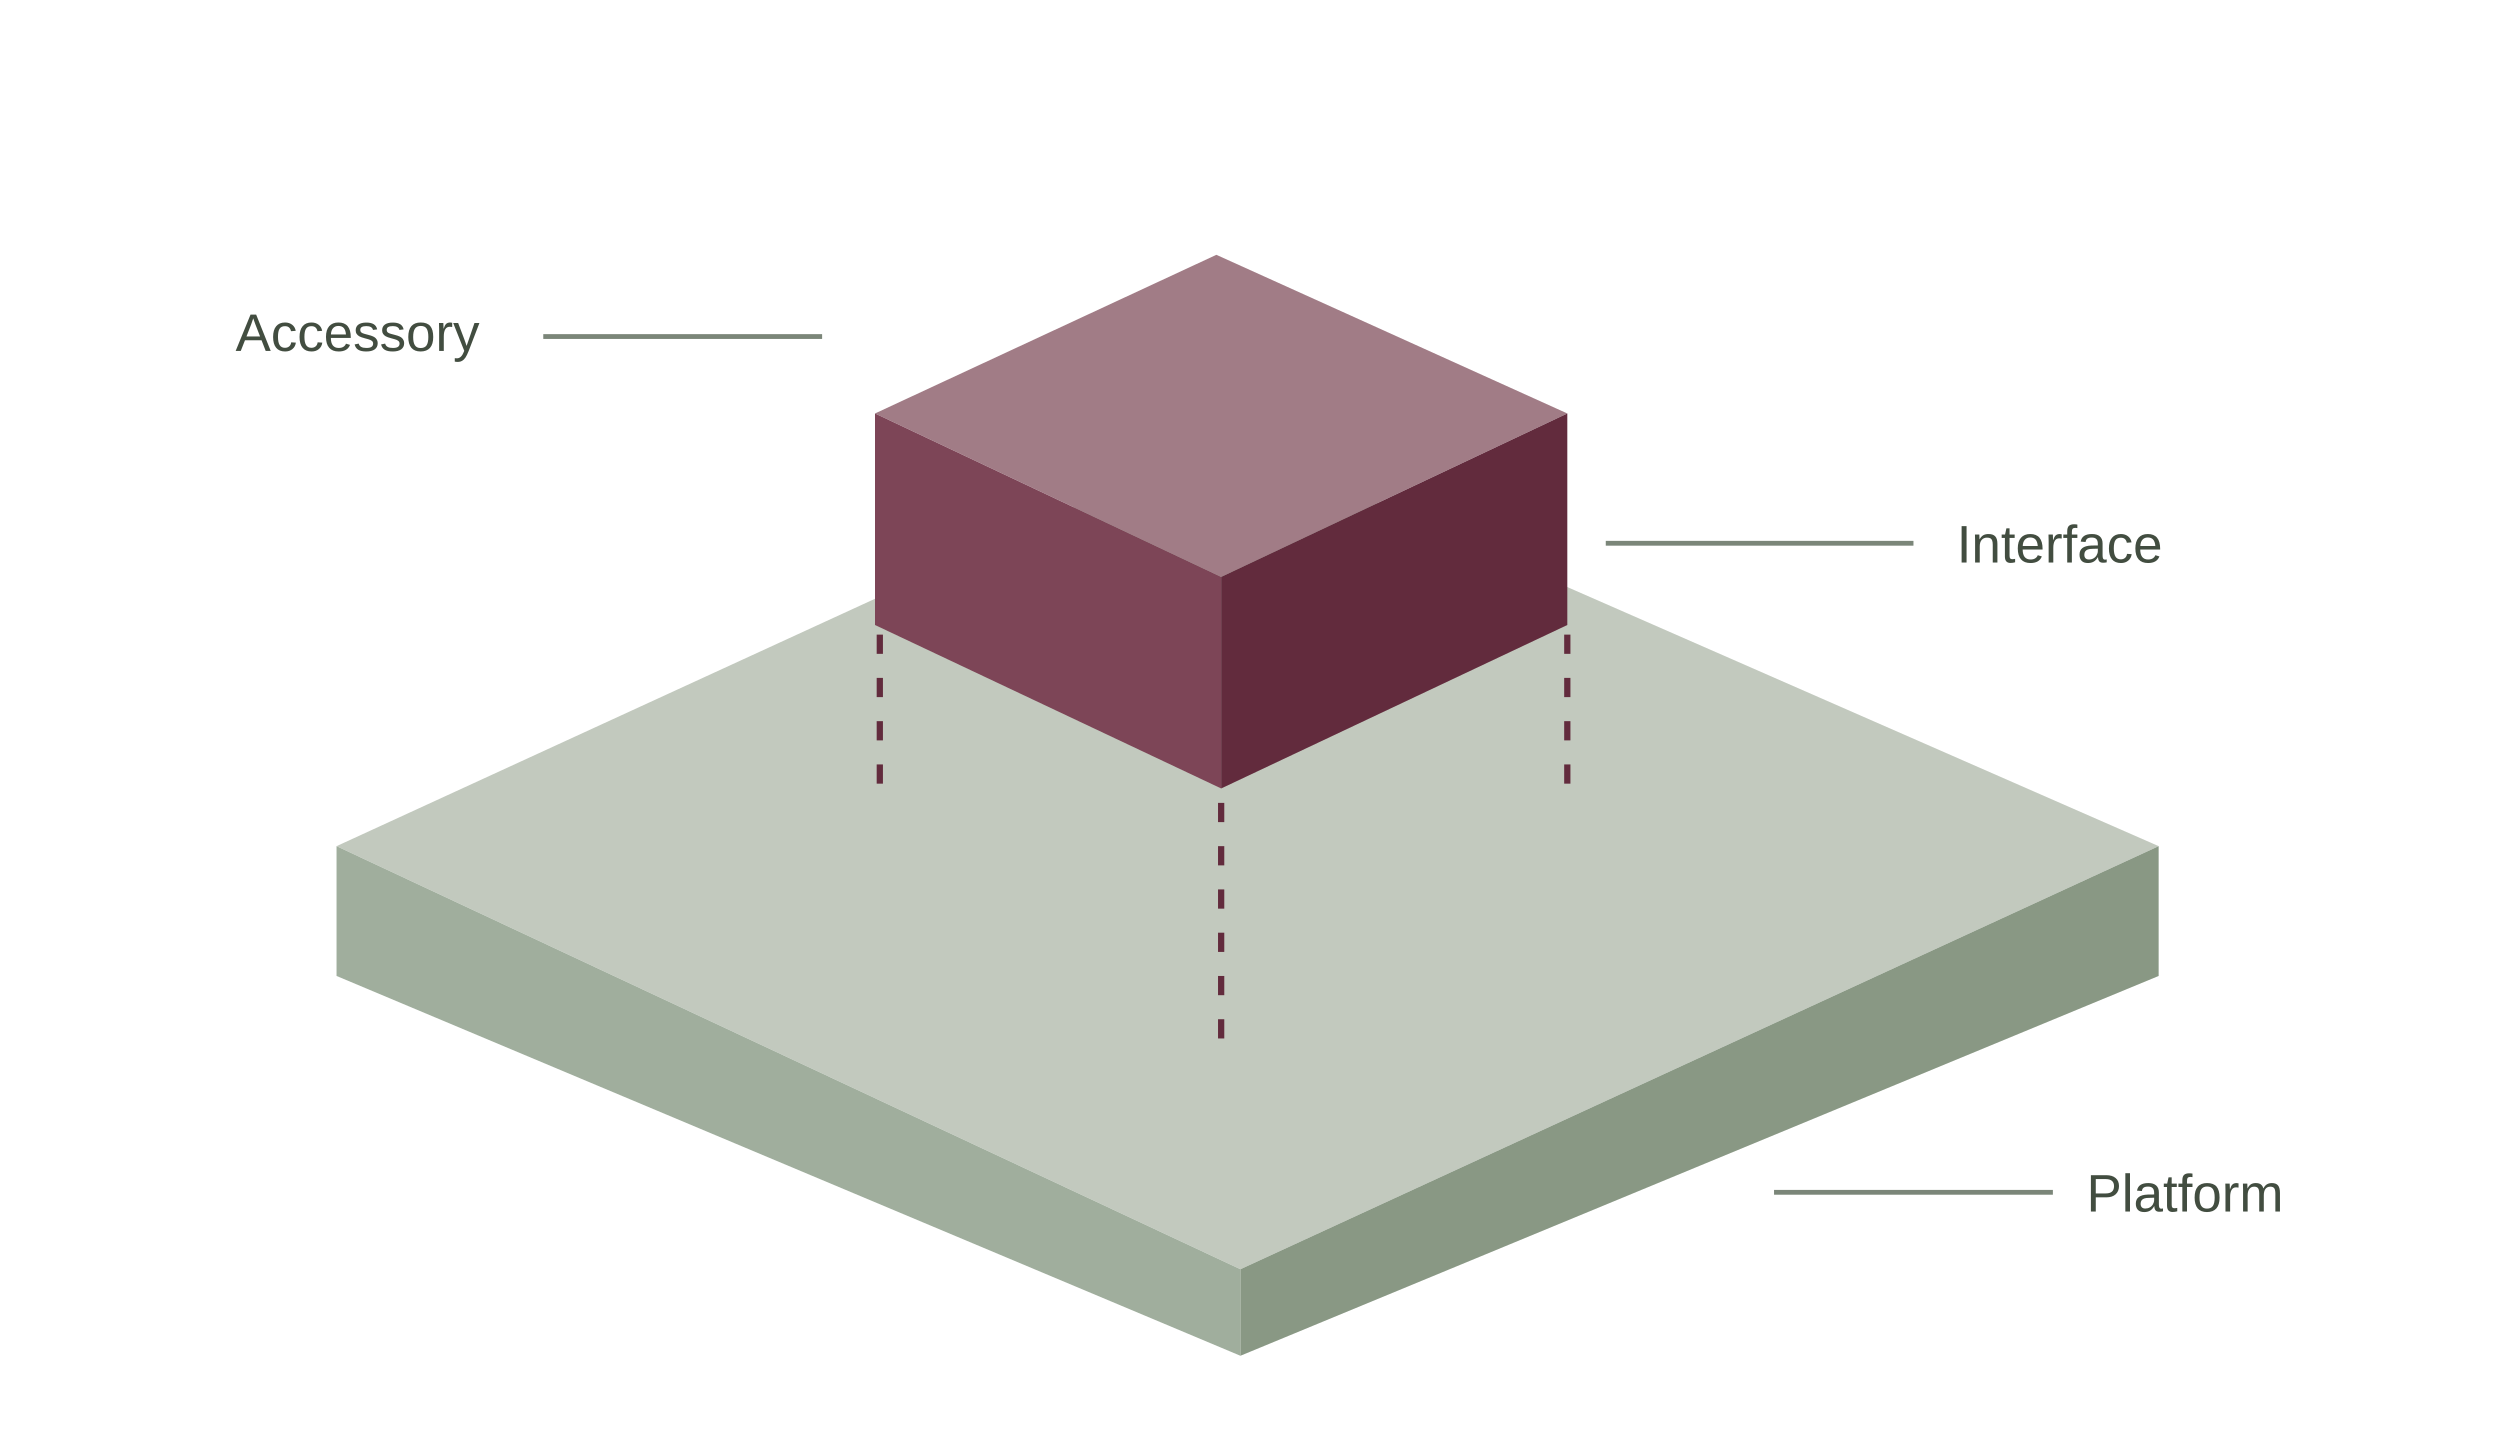
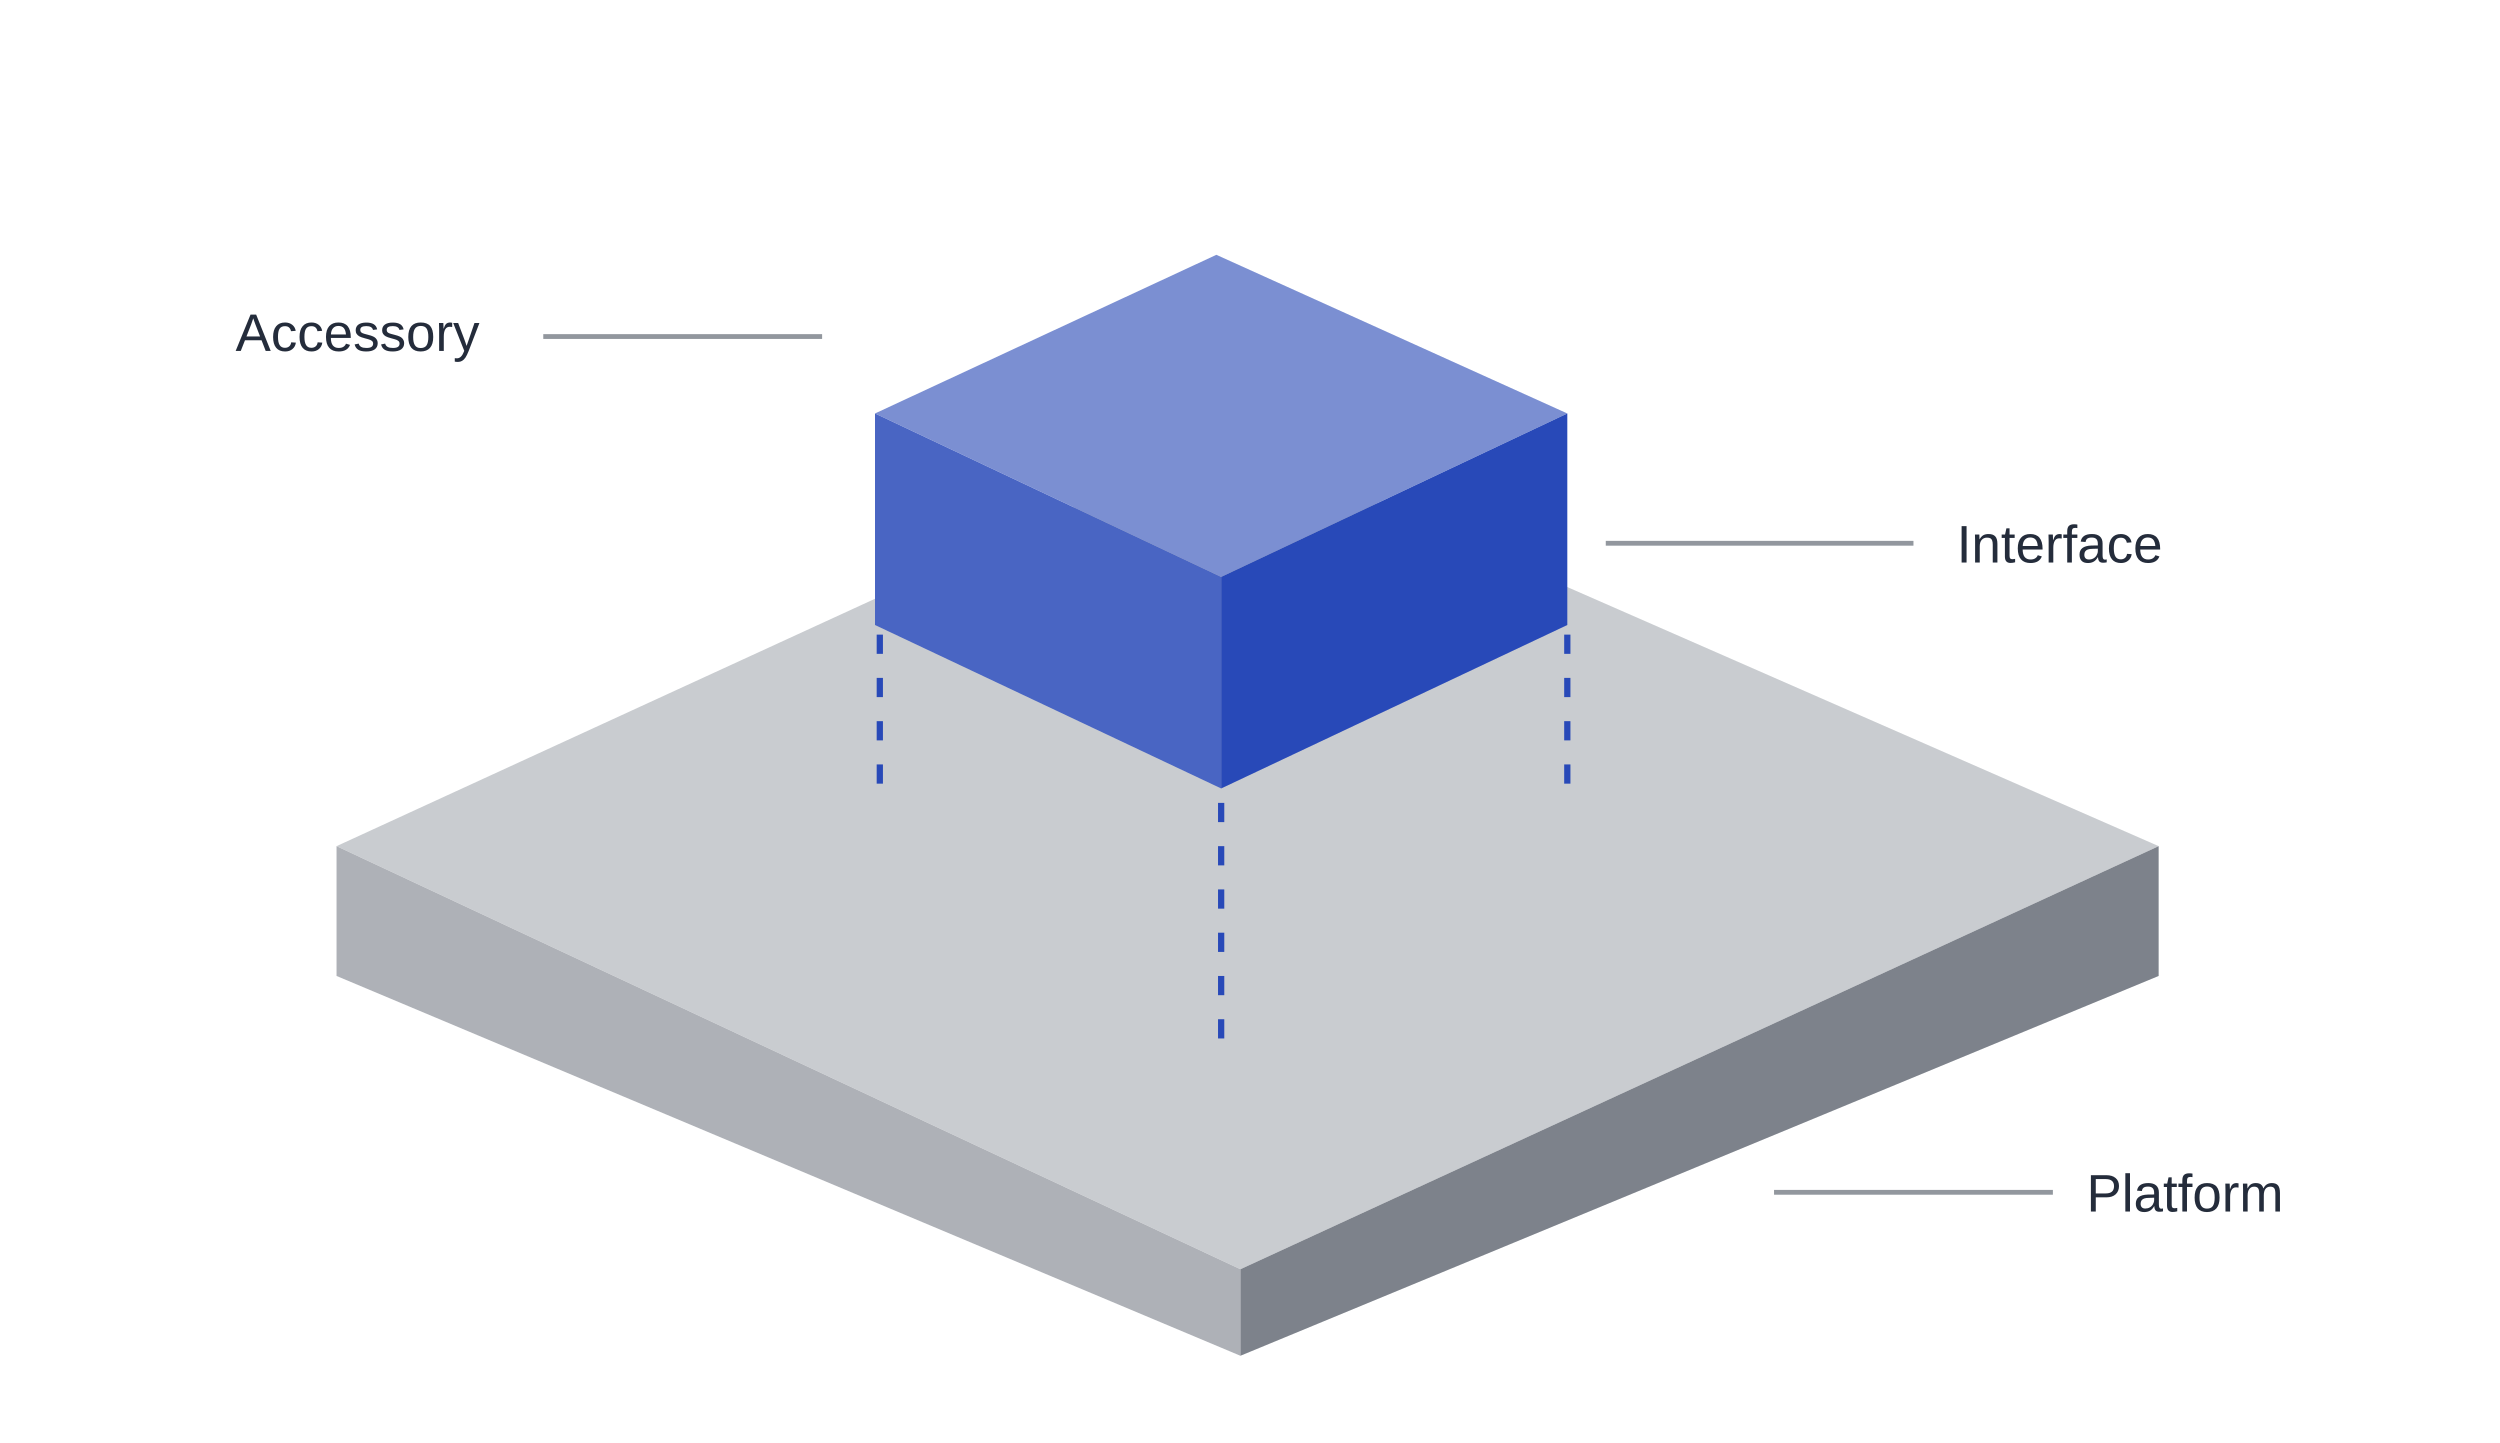
<svg xmlns="http://www.w3.org/2000/svg" viewBox="0 0 520 300" role="img" aria-label="An abstract small component sits above a larger platform, with its connection indicated.">
-   <path d="M70 176 255 91 449 176 258 264Z" fill="#c2c9be" />
-   <path d="M70 176v27l188 79v-18Z" fill="#a0ae9d" />
-   <path d="m258 264 191-88v27l-191 79Z" fill="#899884" />
-   <path d="M182 86 253 53 326 86 254 120Z" fill="#a17c86" />
-   <path d="m182 86 72 34v44l-72-34Z" fill="#7d4557" />
-   <path d="m254 120 72-34v44l-72 34Z" fill="#622b3d" />
-   <path d="M254 167v54M183 132v32M326 132v32" stroke="#622b3d" stroke-width="1.3" stroke-dasharray="4 5" />
-   <path d="M113 70h58M334 113h64M369 248h58" fill="none" stroke="#7b8679" />
-   <g font-family="Manrope,Arial,sans-serif" font-size="11" fill="#424d40">
+   <path d="M70 176 255 91 449 176 258 264Z" fill="#C9CCD0" />
+   <path d="M70 176v27l188 79v-18Z" fill="#AEB1B7" />
+   <path d="m258 264 191-88v27l-191 79Z" fill="#7D828B" />
+   <path d="M182 86 253 53 326 86 254 120Z" fill="#7B8FD2" />
+   <path d="m182 86 72 34v44l-72-34Z" fill="#4965C3" />
+   <path d="m254 120 72-34v44l-72 34Z" fill="#2849B8" />
+   <path d="M254 167v54M183 132v32M326 132v32" stroke="#2849B8" stroke-width="1.3" stroke-dasharray="4 5" />
+   <path d="M113 70h58M334 113h64M369 248h58" fill="none" stroke="#92979E" />
+   <g font-family="Manrope,Arial,sans-serif" font-size="11" fill="#242C3B">
    <text x="49" y="73">Accessory</text>
    <text x="407" y="117">Interface</text>
    <text x="434" y="252">Platform</text>
  </g>
</svg>
